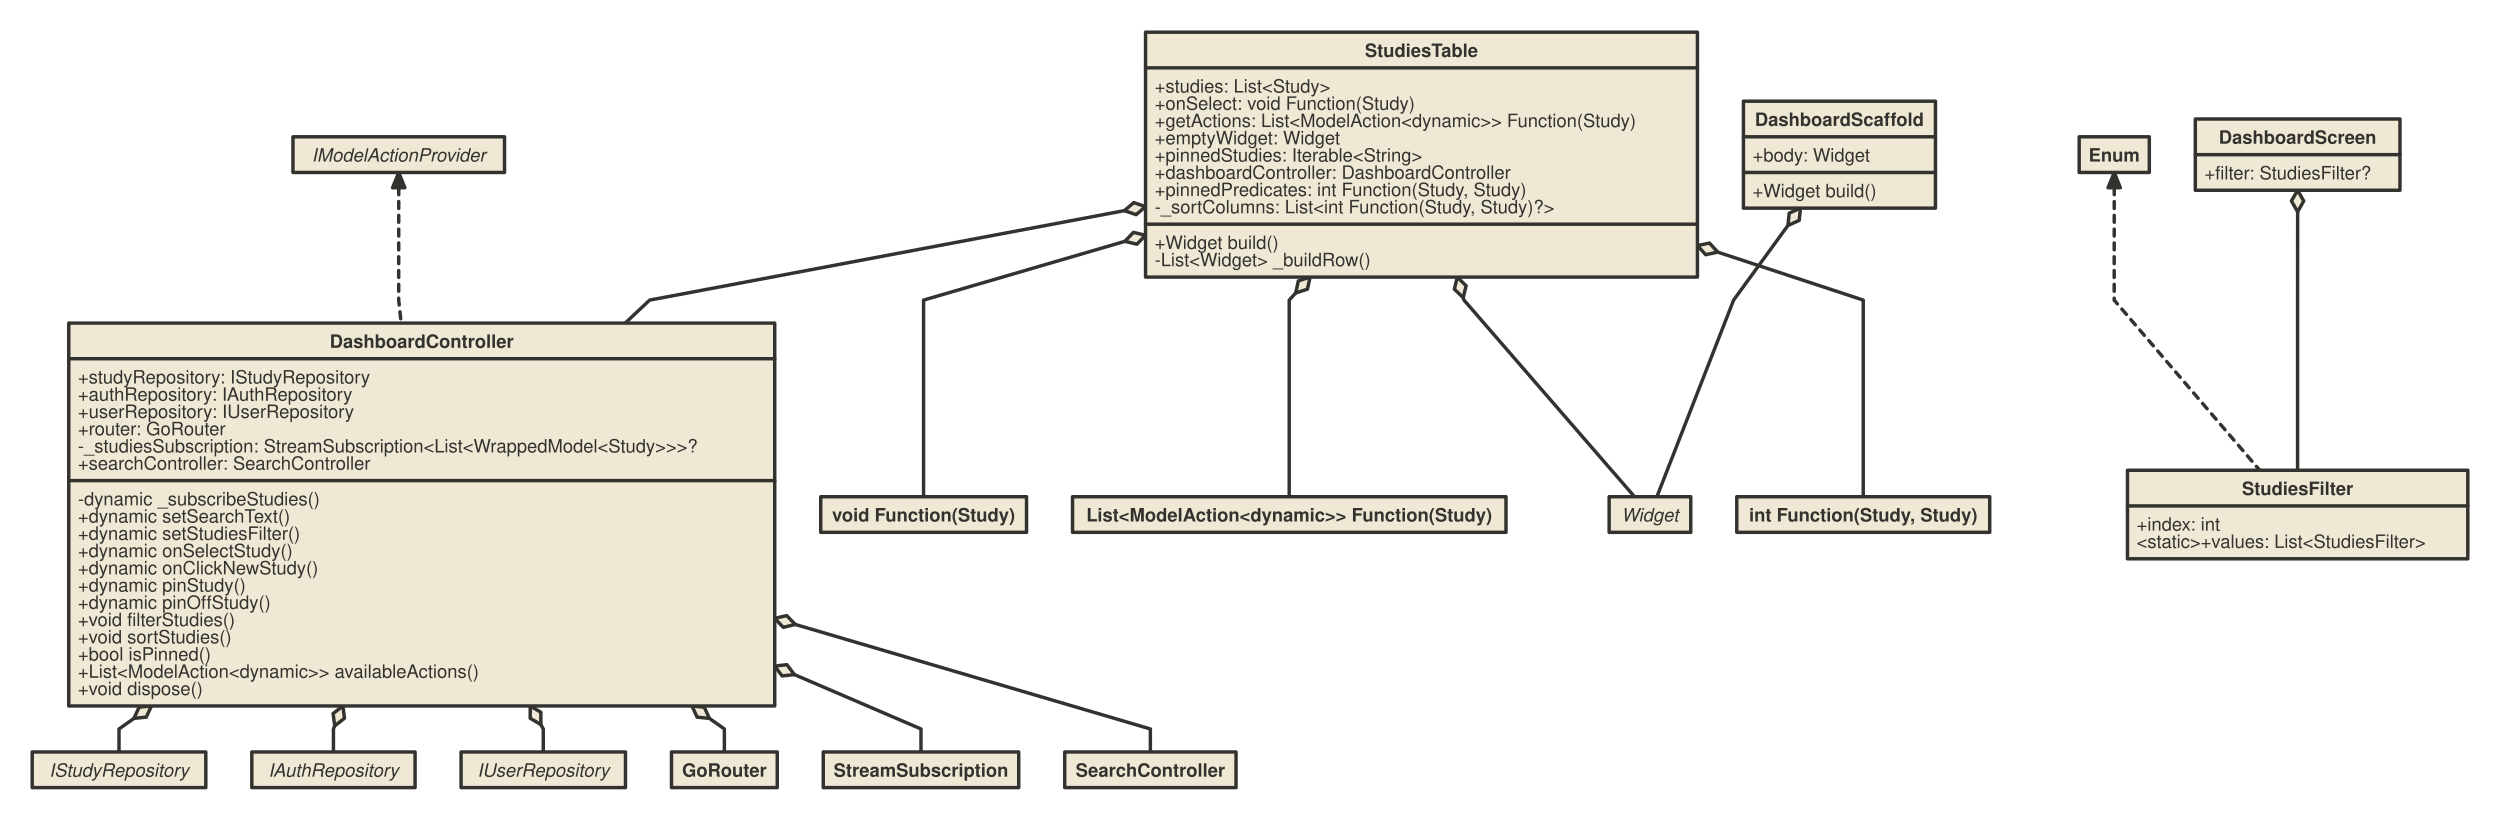
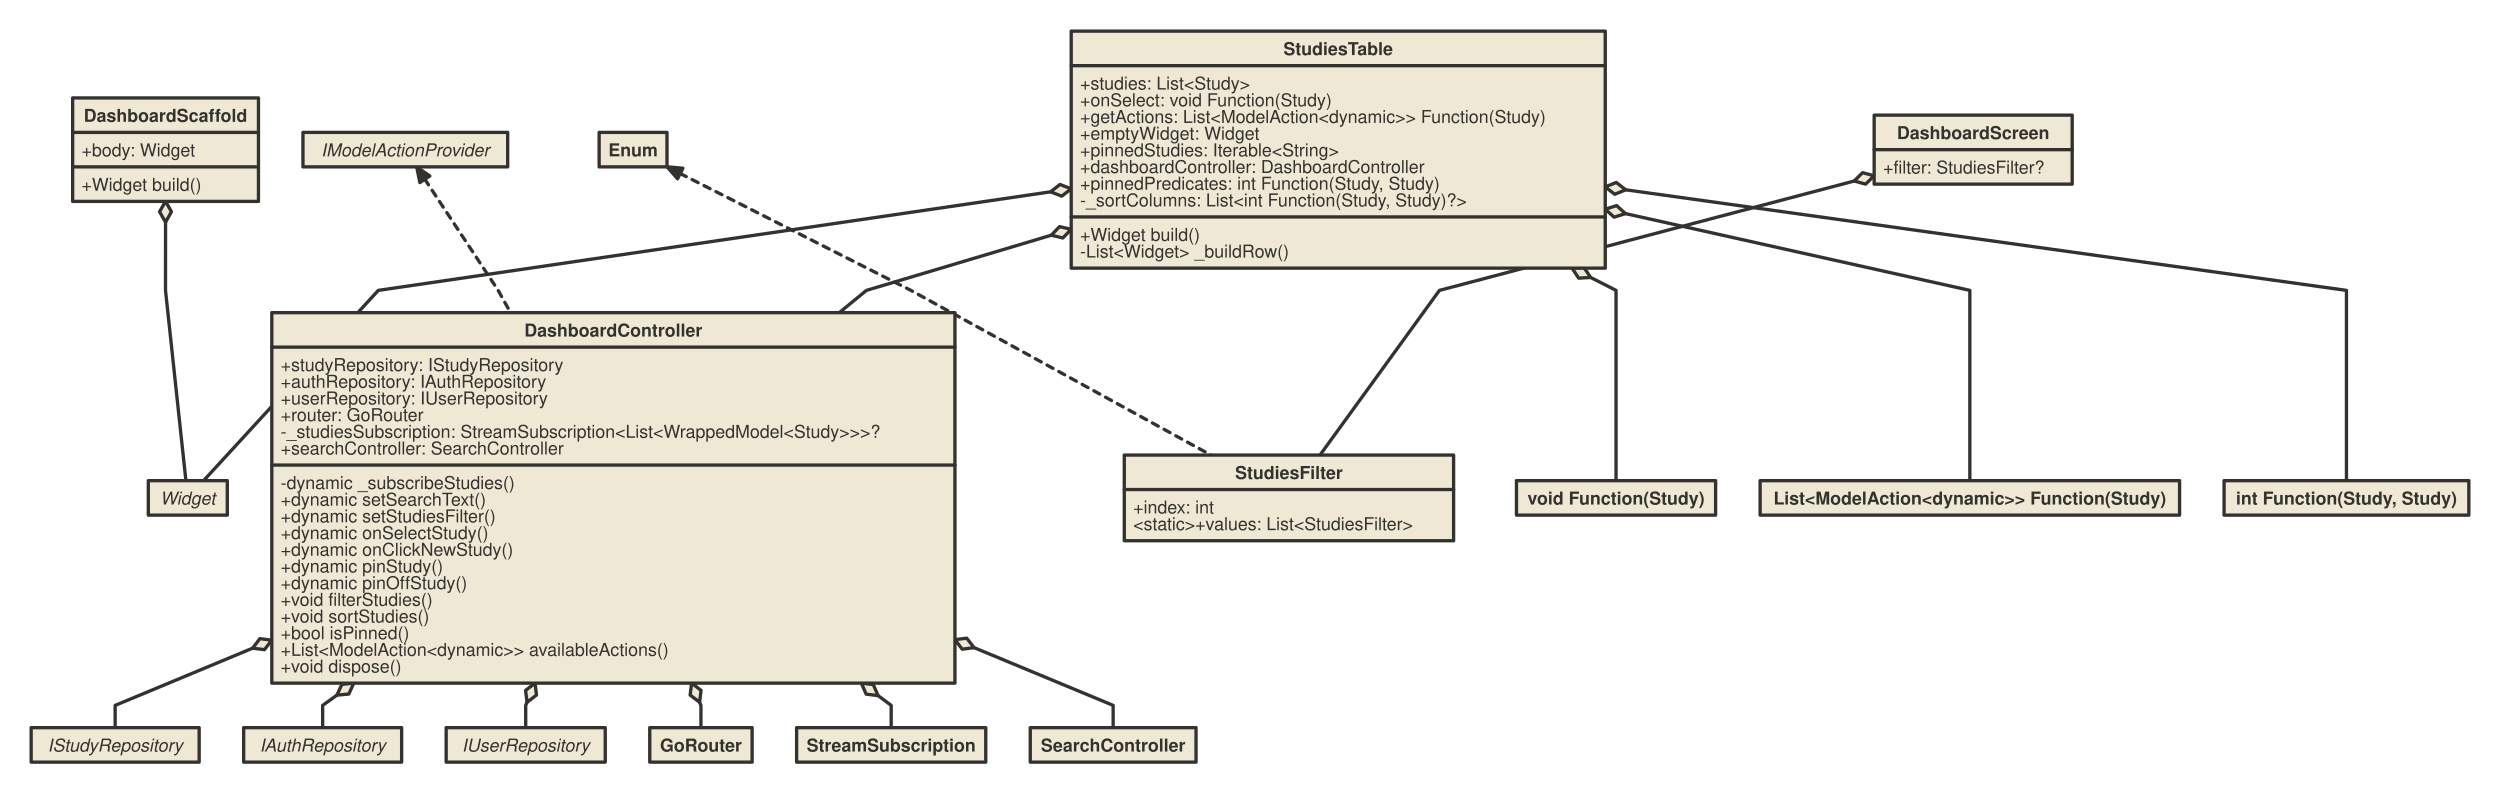
- <svg xmlns="http://www.w3.org/2000/svg" version="1.1" baseProfile="full" width="2174.3" height="713.0" viewbox="0 0 2174.25 713">
+ <svg xmlns="http://www.w3.org/2000/svg" version="1.1" baseProfile="full" width="2247.0" height="713.0" viewbox="0 0 2247 713">
  <g stroke-width="1.0" text-align="left" font="12pt Helvetica, Arial, sans-serif" font-size="12pt" font-family="Helvetica" font-weight="normal" font-style="normal">
    <g font-family="Helvetica" font-size="12pt" font-weight="bold" font-style="normal" stroke-width="3.0" stroke-linejoin="round" stroke-linecap="round" stroke="#33322E">
      <g stroke="transparent" fill="transparent">
-         <rect x="0.0" y="0.0" height="713.0" width="2174.3" stroke="none" />
+         <rect x="0.0" y="0.0" height="713.0" width="2247.0" stroke="none" />
      </g>
      <g transform="translate(8, 8)" fill="#33322E">
        <g transform="translate(20, 20)" fill="#33322E" font-family="Helvetica" font-size="12pt" font-weight="normal" font-style="normal">
-           <path d="M88.5 596.8 L75.5 606 L75.5 626 L75.5 626.0 " fill="none" />
-           <g fill="#eee8d5">
-             <path d="M99.2 595.7 L88.5 596.8 L93.0 587.0 L103.7 586.0 Z" />
-           </g>
-           <path d="M263.1 603.3 L262 606 L262 626 L262.0 626.0 " fill="none" />
-           <g fill="#eee8d5">
-             <path d="M271.6 596.7 L263.1 603.3 L261.7 592.6 L270.2 586.0 Z" />
-           </g>
-           <path d="M442.4 602.2 L444.5 606 L444.5 626 L444.5 626.0 " fill="none" />
-           <g fill="#eee8d5">
-             <path d="M442.4 591.5 L442.4 602.2 L433.1 596.7 L433.2 586.0 Z" />
-           </g>
-           <path d="M589.0 596.8 L602 606 L602 626 L602.0 626.0 " fill="none" />
-           <g fill="#eee8d5">
-             <path d="M584.5 587.0 L589.0 596.8 L578.3 595.7 L573.8 586.0 Z" />
-           </g>
-           <path d="M662.9 558.7 L773 606 L773 626 L773.0 626.0 " fill="none" />
-           <g fill="#eee8d5">
-             <path d="M656.4 550.1 L662.9 558.7 L652.2 559.9 L645.8 551.3 Z" />
-           </g>
-           <path d="M663.7 515.1 L972.5 606 L972.5 626 L972.5 626.0 " fill="none" />
-           <g fill="#eee8d5">
-             <path d="M656.2 507.4 L663.7 515.1 L653.2 517.6 L645.8 509.8 Z" />
+           <path d="M120.8 171.7 L120.75 233 L139.088 404 L139.1 404.0 " fill="none" />
+           <g fill="#eee8d5">
+             <path d="M126.1 162.3 L120.8 171.7 L115.4 162.3 L120.8 153.0 Z" />
+           </g>
+           <path d="M199.0 554.6 L75.5 606 L75.5 626 L75.5 626.0 " fill="none" />
+           <g fill="#eee8d5">
+             <path d="M209.7 555.9 L199.0 554.6 L205.6 546.0 L216.3 547.4 Z" />
+           </g>
+           <path d="M274.8 596.8 L262 606 L262 626 L262.0 626.0 " fill="none" />
+           <g fill="#eee8d5">
+             <path d="M285.5 595.8 L274.8 596.8 L279.3 587.1 L290.0 586.0 Z" />
+           </g>
+           <path d="M445.7 603.2 L444.5 606 L444.5 626 L444.5 626.0 " fill="none" />
+           <g fill="#eee8d5">
+             <path d="M454.2 596.7 L445.7 603.2 L444.4 592.5 L452.9 586.0 Z" />
+           </g>
+           <path d="M600.8 603.2 L602 606 L602 626 L602.0 626.0 " fill="none" />
+           <g fill="#eee8d5">
+             <path d="M602.1 592.5 L600.8 603.2 L592.3 596.7 L593.6 586.0 Z" />
+           </g>
+           <path d="M761.2 597.2 L773 606 L773 626 L773.0 626.0 " fill="none" />
+           <g fill="#eee8d5">
+             <path d="M756.9 587.3 L761.2 597.2 L750.5 595.9 L746.2 586.0 Z" />
+           </g>
+           <path d="M847.5 554.1 L972.5 606 L972.5 626 L972.5 626.0 " fill="none" />
+           <g fill="#eee8d5">
+             <path d="M840.9 545.6 L847.5 554.1 L836.8 555.5 L830.3 546.9 Z" />
          </g>
          <g stroke-dasharray="6 6">
-             <path d="M318.8 135.3 L318.75 233 L320.895 253 L320.9 253.0 " fill="none" />
-           </g>
-           <path d="M324.1 135.3 L318.8 135.3 L313.4 135.3 L318.8 122.0 Z" />
-           <path d="M950.3 181.9 L775.25 233 L775.25 404 L775.3 404.0 " fill="none" />
-           <g fill="#eee8d5">
-             <path d="M960.8 184.4 L950.3 181.9 L957.8 174.1 L968.3 176.6 Z" />
-           </g>
-           <path d="M1098.9 226.8 L1093.25 233 L1093.25 404 L1093.3 404.0 " fill="none" />
-           <g fill="#eee8d5">
-             <path d="M1109.1 223.5 L1098.9 226.8 L1101.2 216.3 L1111.4 213.0 Z" />
-           </g>
-           <path d="M1244.6 230.9 L1245.25 233 L1393.557 404 L1393.6 404.0 " fill="none" />
-           <g fill="#eee8d5">
-             <path d="M1247.1 220.5 L1244.6 230.9 L1236.9 223.5 L1239.4 213.0 Z" />
-           </g>
-           <path d="M949.9 155.2 L537 233 L515.74 253 L515.7 253.0 " fill="none" />
-           <g fill="#eee8d5">
-             <path d="M960.1 158.7 L949.9 155.2 L958.1 148.2 L968.3 151.7 Z" />
-           </g>
-           <path d="M1466.0 191.3 L1592.5 233 L1592.5 404 L1592.5 404.0 " fill="none" />
-           <g fill="#eee8d5">
-             <path d="M1458.8 183.4 L1466.0 191.3 L1455.4 193.5 L1448.3 185.5 Z" />
-           </g>
-           <path d="M1527.0 168.1 L1479.75 233 L1413.046 404 L1413.0 404.0 " fill="none" />
-           <g fill="#eee8d5">
-             <path d="M1536.8 163.7 L1527.0 168.1 L1528.1 157.4 L1537.9 153.0 Z" />
-           </g>
+             <path d="M353.8 133.1 L419.75 233 L430.849 253 L430.8 253.0 " fill="none" />
+           </g>
+           <path d="M358.3 130.2 L353.8 133.1 L349.4 136.1 L346.5 122.0 Z" />
          <g stroke-dasharray="6 6">
-             <path d="M1810.8 135.3 L1810.75 233 L1937.324 381 L1937.3 381.0 " fill="none" />
-           </g>
-           <path d="M1816.1 135.3 L1810.8 135.3 L1805.4 135.3 L1810.8 122.0 Z" />
-           <path d="M1970.3 156.2 L1970.25 233 L1970.25 381 L1970.3 381.0 " fill="none" />
-           <g fill="#eee8d5">
-             <path d="M1975.6 146.8 L1970.3 156.2 L1964.9 146.8 L1970.3 137.5 Z" />
+             <path d="M583.4 128.0 L790.75 233 L1060.364 381 L1060.4 381.0 " fill="none" />
+           </g>
+           <path d="M585.8 123.2 L583.4 128.0 L581.0 132.7 L571.5 121.9 Z" />
+           <path d="M1401.7 221.4 L1424.5 233 L1424.5 404 L1424.5 404.0 " fill="none" />
+           <g fill="#eee8d5">
+             <path d="M1395.7 212.5 L1401.7 221.4 L1390.9 222.0 L1385.0 213.0 Z" />
+           </g>
+           <path d="M1433.0 164.0 L1742.5 233 L1742.5 404 L1742.5 404.0 " fill="none" />
+           <g fill="#eee8d5">
+             <path d="M1425.0 156.8 L1433.0 164.0 L1422.7 167.2 L1414.8 160.0 Z" />
+           </g>
+           <path d="M916.3 144.4 L312 233 L154.983 404 L155.0 404.0 " fill="none" />
+           <g fill="#eee8d5">
+             <path d="M926.3 148.3 L916.3 144.4 L924.7 137.8 L934.8 141.7 Z" />
+           </g>
+           <path d="M916.9 183.4 L750.75 233 L726.353 253 L726.4 253.0 " fill="none" />
+           <g fill="#eee8d5">
+             <path d="M927.3 185.9 L916.9 183.4 L924.3 175.7 L934.8 178.1 Z" />
+           </g>
+           <path d="M1433.2 142.6 L2081 233 L2081 404 L2081.0 404.0 " fill="none" />
+           <g fill="#eee8d5">
+             <path d="M1424.7 136.0 L1433.2 142.6 L1423.3 146.6 L1414.8 140.0 Z" />
+           </g>
+           <path d="M1638.5 134.7 L1265.75 233 L1158.42 381 L1158.4 381.0 " fill="none" />
+           <g fill="#eee8d5">
+             <path d="M1648.8 137.5 L1638.5 134.7 L1646.1 127.2 L1656.5 130.0 Z" />
+           </g>
+           <g data-name="DashboardScaffold">
+             <g fill="#eee8d5" stroke="#33322E" data-name="DashboardScaffold">
+               <rect x="37.3" y="60.0" height="93.0" width="167.0" data-name="DashboardScaffold" />
+               <path d="M37.3 91.0 L204.3 91.0" fill="none" data-name="DashboardScaffold" />
+               <path d="M37.3 122.0 L204.3 122.0" fill="none" data-name="DashboardScaffold" />
+             </g>
+             <g transform="translate(37.25, 60)" font-family="Helvetica" font-size="12pt" font-weight="bold" font-style="normal" data-name="DashboardScaffold">
+               <g transform="translate(8, 8)" fill="#33322E" text-align="center" data-name="DashboardScaffold">
+                 <text x="75.5" y="13.5" stroke="none" text-anchor="middle" data-name="DashboardScaffold">DashboardScaffold</text>
+               </g>
+             </g>
+             <g transform="translate(37.25, 91)" font-family="Helvetica" font-size="12pt" font-weight="normal" font-style="normal" data-name="DashboardScaffold">
+               <g transform="translate(8, 8)" fill="#33322E" text-align="left" data-name="DashboardScaffold">
+                 <text x="0.0" y="13.5" stroke="none" data-name="DashboardScaffold">+body: Widget</text>
+               </g>
+             </g>
+             <g transform="translate(37.25, 122)" font-family="Helvetica" font-size="12pt" font-weight="normal" font-style="normal" data-name="DashboardScaffold">
+               <g transform="translate(8, 8)" fill="#33322E" text-align="left" data-name="DashboardScaffold">
+                 <text x="0.0" y="13.5" stroke="none" data-name="DashboardScaffold">+Widget build()</text>
+               </g>
+             </g>
+           </g>
+           <g data-name="Widget">
+             <g fill="#eee8d5" stroke="#33322E" data-name="Widget">
+               <rect x="105.3" y="404.0" height="31.0" width="71.0" data-name="Widget" />
+             </g>
+             <g transform="translate(105.25, 404)" font-family="Helvetica" font-size="12pt" font-weight="normal" font-style="italic" data-name="Widget">
+               <g transform="translate(8, 8)" fill="#33322E" text-align="center" data-name="Widget">
+                 <text x="27.5" y="13.5" stroke="none" text-anchor="middle" data-name="Widget">Widget</text>
+               </g>
+             </g>
          </g>
          <g data-name="DashboardController">
            <g fill="#eee8d5" stroke="#33322E" data-name="DashboardController">
-               <rect x="31.8" y="253.0" height="333.0" width="614.0" data-name="DashboardController" />
-               <path d="M31.8 284.0 L645.8 284.0" fill="none" data-name="DashboardController" />
-               <path d="M31.8 390.0 L645.8 390.0" fill="none" data-name="DashboardController" />
-             </g>
-             <g transform="translate(31.75, 253)" font-family="Helvetica" font-size="12pt" font-weight="bold" font-style="normal" data-name="DashboardController">
+               <rect x="216.3" y="253.0" height="333.0" width="614.0" data-name="DashboardController" />
+               <path d="M216.3 284.0 L830.3 284.0" fill="none" data-name="DashboardController" />
+               <path d="M216.3 390.0 L830.3 390.0" fill="none" data-name="DashboardController" />
+             </g>
+             <g transform="translate(216.25, 253)" font-family="Helvetica" font-size="12pt" font-weight="bold" font-style="normal" data-name="DashboardController">
              <g transform="translate(8, 8)" fill="#33322E" text-align="center" data-name="DashboardController">
                <text x="299.0" y="13.5" stroke="none" text-anchor="middle" data-name="DashboardController">DashboardController</text>
              </g>
            </g>
-             <g transform="translate(31.75, 284)" font-family="Helvetica" font-size="12pt" font-weight="normal" font-style="normal" data-name="DashboardController">
+             <g transform="translate(216.25, 284)" font-family="Helvetica" font-size="12pt" font-weight="normal" font-style="normal" data-name="DashboardController">
              <g transform="translate(8, 8)" fill="#33322E" text-align="left" data-name="DashboardController">
                <text x="0.0" y="13.5" stroke="none" data-name="DashboardController">+studyRepository: IStudyRepository</text>
                <text x="0.0" y="28.5" stroke="none" data-name="DashboardController">+authRepository: IAuthRepository</text>
                <text x="0.0" y="43.5" stroke="none" data-name="DashboardController">+userRepository: IUserRepository</text>
                <text x="0.0" y="58.5" stroke="none" data-name="DashboardController">+router: GoRouter</text>
                <text x="0.0" y="73.5" stroke="none" data-name="DashboardController">-_studiesSubscription: StreamSubscription&lt;List&lt;WrappedModel&lt;Study&gt;&gt;&gt;?</text>
                <text x="0.0" y="88.5" stroke="none" data-name="DashboardController">+searchController: SearchController</text>
              </g>
            </g>
-             <g transform="translate(31.75, 390)" font-family="Helvetica" font-size="12pt" font-weight="normal" font-style="normal" data-name="DashboardController">
+             <g transform="translate(216.25, 390)" font-family="Helvetica" font-size="12pt" font-weight="normal" font-style="normal" data-name="DashboardController">
              <g transform="translate(8, 8)" fill="#33322E" text-align="left" data-name="DashboardController">
                <text x="0.0" y="13.5" stroke="none" data-name="DashboardController">-dynamic _subscribeStudies()</text>
                <text x="0.0" y="28.5" stroke="none" data-name="DashboardController">+dynamic setSearchText()</text>
                <text x="0.0" y="43.5" stroke="none" data-name="DashboardController">+dynamic setStudiesFilter()</text>
                <text x="0.0" y="58.5" stroke="none" data-name="DashboardController">+dynamic onSelectStudy()</text>
                <text x="0.0" y="73.5" stroke="none" data-name="DashboardController">+dynamic onClickNewStudy()</text>
                <text x="0.0" y="88.5" stroke="none" data-name="DashboardController">+dynamic pinStudy()</text>
                <text x="0.0" y="103.5" stroke="none" data-name="DashboardController">+dynamic pinOffStudy()</text>
                <text x="0.0" y="118.5" stroke="none" data-name="DashboardController">+void filterStudies()</text>
                <text x="0.0" y="133.5" stroke="none" data-name="DashboardController">+void sortStudies()</text>
                <text x="0.0" y="148.5" stroke="none" data-name="DashboardController">+bool isPinned()</text>
                <text x="0.0" y="163.5" stroke="none" data-name="DashboardController">+List&lt;ModelAction&lt;dynamic&gt;&gt; availableActions()</text>
                <text x="0.0" y="178.5" stroke="none" data-name="DashboardController">+void dispose()</text>
              </g>
            </g>
          </g>
          <g data-name="IStudyRepository">
            <g fill="#eee8d5" stroke="#33322E" data-name="IStudyRepository">
              <rect x="0.0" y="626.0" height="31.0" width="151.0" data-name="IStudyRepository" />
            </g>
            <g transform="translate(0, 626)" font-family="Helvetica" font-size="12pt" font-weight="normal" font-style="italic" data-name="IStudyRepository">
              <g transform="translate(8, 8)" fill="#33322E" text-align="center" data-name="IStudyRepository">
                <text x="67.5" y="13.5" stroke="none" text-anchor="middle" data-name="IStudyRepository">IStudyRepository</text>
              </g>
            </g>
          </g>
          <g data-name="IAuthRepository">
            <g fill="#eee8d5" stroke="#33322E" data-name="IAuthRepository">
              <rect x="191.0" y="626.0" height="31.0" width="142.0" data-name="IAuthRepository" />
            </g>
            <g transform="translate(191, 626)" font-family="Helvetica" font-size="12pt" font-weight="normal" font-style="italic" data-name="IAuthRepository">
              <g transform="translate(8, 8)" fill="#33322E" text-align="center" data-name="IAuthRepository">
                <text x="63.0" y="13.5" stroke="none" text-anchor="middle" data-name="IAuthRepository">IAuthRepository</text>
              </g>
            </g>
          </g>
          <g data-name="IUserRepository">
            <g fill="#eee8d5" stroke="#33322E" data-name="IUserRepository">
              <rect x="373.0" y="626.0" height="31.0" width="143.0" data-name="IUserRepository" />
            </g>
            <g transform="translate(373, 626)" font-family="Helvetica" font-size="12pt" font-weight="normal" font-style="italic" data-name="IUserRepository">
              <g transform="translate(8, 8)" fill="#33322E" text-align="center" data-name="IUserRepository">
                <text x="63.5" y="13.5" stroke="none" text-anchor="middle" data-name="IUserRepository">IUserRepository</text>
              </g>
            </g>
          </g>
          <g data-name="GoRouter">
            <g fill="#eee8d5" stroke="#33322E" data-name="GoRouter">
              <rect x="556.0" y="626.0" height="31.0" width="92.0" data-name="GoRouter" />
            </g>
            <g transform="translate(556, 626)" font-family="Helvetica" font-size="12pt" font-weight="bold" font-style="normal" data-name="GoRouter">
              <g transform="translate(8, 8)" fill="#33322E" text-align="center" data-name="GoRouter">
                <text x="38.0" y="13.5" stroke="none" text-anchor="middle" data-name="GoRouter">GoRouter</text>
              </g>
            </g>
          </g>
          <g data-name="StreamSubscription">
            <g fill="#eee8d5" stroke="#33322E" data-name="StreamSubscription">
              <rect x="688.0" y="626.0" height="31.0" width="170.0" data-name="StreamSubscription" />
            </g>
            <g transform="translate(688, 626)" font-family="Helvetica" font-size="12pt" font-weight="bold" font-style="normal" data-name="StreamSubscription">
              <g transform="translate(8, 8)" fill="#33322E" text-align="center" data-name="StreamSubscription">
                <text x="77.0" y="13.5" stroke="none" text-anchor="middle" data-name="StreamSubscription">StreamSubscription</text>
              </g>
            </g>
          </g>
          <g data-name="SearchController">
            <g fill="#eee8d5" stroke="#33322E" data-name="SearchController">
              <rect x="898.0" y="626.0" height="31.0" width="149.0" data-name="SearchController" />
            </g>
            <g transform="translate(898, 626)" font-family="Helvetica" font-size="12pt" font-weight="bold" font-style="normal" data-name="SearchController">
              <g transform="translate(8, 8)" fill="#33322E" text-align="center" data-name="SearchController">
                <text x="66.5" y="13.5" stroke="none" text-anchor="middle" data-name="SearchController">SearchController</text>
              </g>
            </g>
          </g>
          <g data-name="IModelActionProvider">
            <g fill="#eee8d5" stroke="#33322E" data-name="IModelActionProvider">
-               <rect x="226.8" y="91.0" height="31.0" width="184.0" data-name="IModelActionProvider" />
-             </g>
-             <g transform="translate(226.75, 91)" font-family="Helvetica" font-size="12pt" font-weight="normal" font-style="italic" data-name="IModelActionProvider">
+               <rect x="244.3" y="91.0" height="31.0" width="184.0" data-name="IModelActionProvider" />
+             </g>
+             <g transform="translate(244.25, 91)" font-family="Helvetica" font-size="12pt" font-weight="normal" font-style="italic" data-name="IModelActionProvider">
              <g transform="translate(8, 8)" fill="#33322E" text-align="center" data-name="IModelActionProvider">
                <text x="84.0" y="13.5" stroke="none" text-anchor="middle" data-name="IModelActionProvider">IModelActionProvider</text>
              </g>
            </g>
          </g>
+           <g data-name="StudiesFilter">
+             <g fill="#eee8d5" stroke="#33322E" data-name="StudiesFilter">
+               <rect x="982.5" y="381.0" height="77.0" width="296.0" data-name="StudiesFilter" />
+               <path d="M982.5 412.0 L1278.5 412.0" fill="none" data-name="StudiesFilter" />
+             </g>
+             <g transform="translate(982.5, 381)" font-family="Helvetica" font-size="12pt" font-weight="bold" font-style="normal" data-name="StudiesFilter">
+               <g transform="translate(8, 8)" fill="#33322E" text-align="center" data-name="StudiesFilter">
+                 <text x="140.0" y="13.5" stroke="none" text-anchor="middle" data-name="StudiesFilter">StudiesFilter</text>
+               </g>
+             </g>
+             <g transform="translate(982.5, 412)" font-family="Helvetica" font-size="12pt" font-weight="normal" font-style="normal" data-name="StudiesFilter">
+               <g transform="translate(8, 8)" fill="#33322E" text-align="left" data-name="StudiesFilter">
+                 <text x="0.0" y="13.5" stroke="none" data-name="StudiesFilter">+index: int</text>
+                 <text x="0.0" y="28.5" stroke="none" data-name="StudiesFilter">&lt;static&gt;+values: List&lt;StudiesFilter&gt;</text>
+               </g>
+             </g>
+           </g>
+           <g data-name="Enum">
+             <g fill="#eee8d5" stroke="#33322E" data-name="Enum">
+               <rect x="510.5" y="91.0" height="31.0" width="61.0" data-name="Enum" />
+             </g>
+             <g transform="translate(510.5, 91)" font-family="Helvetica" font-size="12pt" font-weight="bold" font-style="normal" data-name="Enum">
+               <g transform="translate(8, 8)" fill="#33322E" text-align="center" data-name="Enum">
+                 <text x="22.5" y="13.5" stroke="none" text-anchor="middle" data-name="Enum">Enum</text>
+               </g>
+             </g>
+           </g>
          <g data-name="StudiesTable">
            <g fill="#eee8d5" stroke="#33322E" data-name="StudiesTable">
-               <rect x="968.3" y="0.0" height="213.0" width="480.0" data-name="StudiesTable" />
-               <path d="M968.3 31.0 L1448.3 31.0" fill="none" data-name="StudiesTable" />
-               <path d="M968.3 167.0 L1448.3 167.0" fill="none" data-name="StudiesTable" />
-             </g>
-             <g transform="translate(968.25, 0)" font-family="Helvetica" font-size="12pt" font-weight="bold" font-style="normal" data-name="StudiesTable">
+               <rect x="934.8" y="0.0" height="213.0" width="480.0" data-name="StudiesTable" />
+               <path d="M934.8 31.0 L1414.8 31.0" fill="none" data-name="StudiesTable" />
+               <path d="M934.8 167.0 L1414.8 167.0" fill="none" data-name="StudiesTable" />
+             </g>
+             <g transform="translate(934.75, 0)" font-family="Helvetica" font-size="12pt" font-weight="bold" font-style="normal" data-name="StudiesTable">
              <g transform="translate(8, 8)" fill="#33322E" text-align="center" data-name="StudiesTable">
                <text x="232.0" y="13.5" stroke="none" text-anchor="middle" data-name="StudiesTable">StudiesTable</text>
              </g>
            </g>
-             <g transform="translate(968.25, 31)" font-family="Helvetica" font-size="12pt" font-weight="normal" font-style="normal" data-name="StudiesTable">
+             <g transform="translate(934.75, 31)" font-family="Helvetica" font-size="12pt" font-weight="normal" font-style="normal" data-name="StudiesTable">
              <g transform="translate(8, 8)" fill="#33322E" text-align="left" data-name="StudiesTable">
                <text x="0.0" y="13.5" stroke="none" data-name="StudiesTable">+studies: List&lt;Study&gt;</text>
                <text x="0.0" y="28.5" stroke="none" data-name="StudiesTable">+onSelect: void Function(Study)</text>
                <text x="0.0" y="43.5" stroke="none" data-name="StudiesTable">+getActions: List&lt;ModelAction&lt;dynamic&gt;&gt; Function(Study)</text>
                <text x="0.0" y="58.5" stroke="none" data-name="StudiesTable">+emptyWidget: Widget</text>
                <text x="0.0" y="73.5" stroke="none" data-name="StudiesTable">+pinnedStudies: Iterable&lt;String&gt;</text>
                <text x="0.0" y="88.5" stroke="none" data-name="StudiesTable">+dashboardController: DashboardController</text>
                <text x="0.0" y="103.5" stroke="none" data-name="StudiesTable">+pinnedPredicates: int Function(Study, Study)</text>
                <text x="0.0" y="118.5" stroke="none" data-name="StudiesTable">-_sortColumns: List&lt;int Function(Study, Study)?&gt;</text>
              </g>
            </g>
-             <g transform="translate(968.25, 167)" font-family="Helvetica" font-size="12pt" font-weight="normal" font-style="normal" data-name="StudiesTable">
+             <g transform="translate(934.75, 167)" font-family="Helvetica" font-size="12pt" font-weight="normal" font-style="normal" data-name="StudiesTable">
              <g transform="translate(8, 8)" fill="#33322E" text-align="left" data-name="StudiesTable">
                <text x="0.0" y="13.5" stroke="none" data-name="StudiesTable">+Widget build()</text>
                <text x="0.0" y="28.5" stroke="none" data-name="StudiesTable">-List&lt;Widget&gt; _buildRow()</text>
              </g>
            </g>
          </g>
          <g data-name="void Function(Study)">
            <g fill="#eee8d5" stroke="#33322E" data-name="void Function(Study)">
-               <rect x="685.8" y="404.0" height="31.0" width="179.0" data-name="void Function(Study)" />
-             </g>
-             <g transform="translate(685.75, 404)" font-family="Helvetica" font-size="12pt" font-weight="bold" font-style="normal" data-name="void Function(Study)">
+               <rect x="1335.0" y="404.0" height="31.0" width="179.0" data-name="void Function(Study)" />
+             </g>
+             <g transform="translate(1335, 404)" font-family="Helvetica" font-size="12pt" font-weight="bold" font-style="normal" data-name="void Function(Study)">
              <g transform="translate(8, 8)" fill="#33322E" text-align="center" data-name="void Function(Study)">
                <text x="81.5" y="13.5" stroke="none" text-anchor="middle" data-name="void Function(Study)">void Function(Study)</text>
              </g>
            </g>
          </g>
          <g data-name="List&lt;ModelAction&lt;dynamic&gt;&gt; Function(Study)">
            <g fill="#eee8d5" stroke="#33322E" data-name="List&lt;ModelAction&lt;dynamic&gt;&gt; Function(Study)">
-               <rect x="904.8" y="404.0" height="31.0" width="377.0" data-name="List&lt;ModelAction&lt;dynamic&gt;&gt; Function(Study)" />
-             </g>
-             <g transform="translate(904.75, 404)" font-family="Helvetica" font-size="12pt" font-weight="bold" font-style="normal" data-name="List&lt;ModelAction&lt;dynamic&gt;&gt; Function(Study)">
+               <rect x="1554.0" y="404.0" height="31.0" width="377.0" data-name="List&lt;ModelAction&lt;dynamic&gt;&gt; Function(Study)" />
+             </g>
+             <g transform="translate(1554, 404)" font-family="Helvetica" font-size="12pt" font-weight="bold" font-style="normal" data-name="List&lt;ModelAction&lt;dynamic&gt;&gt; Function(Study)">
              <g transform="translate(8, 8)" fill="#33322E" text-align="center" data-name="List&lt;ModelAction&lt;dynamic&gt;&gt; Function(Study)">
                <text x="180.5" y="13.5" stroke="none" text-anchor="middle" data-name="List&lt;ModelAction&lt;dynamic&gt;&gt; Function(Study)">List&lt;ModelAction&lt;dynamic&gt;&gt; Function(Study)</text>
              </g>
            </g>
          </g>
-           <g data-name="Widget">
-             <g fill="#eee8d5" stroke="#33322E" data-name="Widget">
-               <rect x="1371.5" y="404.0" height="31.0" width="71.0" data-name="Widget" />
-             </g>
-             <g transform="translate(1371.5, 404)" font-family="Helvetica" font-size="12pt" font-weight="normal" font-style="italic" data-name="Widget">
-               <g transform="translate(8, 8)" fill="#33322E" text-align="center" data-name="Widget">
-                 <text x="27.5" y="13.5" stroke="none" text-anchor="middle" data-name="Widget">Widget</text>
-               </g>
-             </g>
-           </g>
          <g data-name="int Function(Study, Study)">
            <g fill="#eee8d5" stroke="#33322E" data-name="int Function(Study, Study)">
-               <rect x="1482.5" y="404.0" height="31.0" width="220.0" data-name="int Function(Study, Study)" />
-             </g>
-             <g transform="translate(1482.5, 404)" font-family="Helvetica" font-size="12pt" font-weight="bold" font-style="normal" data-name="int Function(Study, Study)">
+               <rect x="1971.0" y="404.0" height="31.0" width="220.0" data-name="int Function(Study, Study)" />
+             </g>
+             <g transform="translate(1971, 404)" font-family="Helvetica" font-size="12pt" font-weight="bold" font-style="normal" data-name="int Function(Study, Study)">
              <g transform="translate(8, 8)" fill="#33322E" text-align="center" data-name="int Function(Study, Study)">
                <text x="102.0" y="13.5" stroke="none" text-anchor="middle" data-name="int Function(Study, Study)">int Function(Study, Study)</text>
              </g>
            </g>
          </g>
-           <g data-name="DashboardScaffold">
-             <g fill="#eee8d5" stroke="#33322E" data-name="DashboardScaffold">
-               <rect x="1488.3" y="60.0" height="93.0" width="167.0" data-name="DashboardScaffold" />
-               <path d="M1488.3 91.0 L1655.3 91.0" fill="none" data-name="DashboardScaffold" />
-               <path d="M1488.3 122.0 L1655.3 122.0" fill="none" data-name="DashboardScaffold" />
-             </g>
-             <g transform="translate(1488.25, 60)" font-family="Helvetica" font-size="12pt" font-weight="bold" font-style="normal" data-name="DashboardScaffold">
-               <g transform="translate(8, 8)" fill="#33322E" text-align="center" data-name="DashboardScaffold">
-                 <text x="75.5" y="13.5" stroke="none" text-anchor="middle" data-name="DashboardScaffold">DashboardScaffold</text>
-               </g>
-             </g>
-             <g transform="translate(1488.25, 91)" font-family="Helvetica" font-size="12pt" font-weight="normal" font-style="normal" data-name="DashboardScaffold">
-               <g transform="translate(8, 8)" fill="#33322E" text-align="left" data-name="DashboardScaffold">
-                 <text x="0.0" y="13.5" stroke="none" data-name="DashboardScaffold">+body: Widget</text>
-               </g>
-             </g>
-             <g transform="translate(1488.25, 122)" font-family="Helvetica" font-size="12pt" font-weight="normal" font-style="normal" data-name="DashboardScaffold">
-               <g transform="translate(8, 8)" fill="#33322E" text-align="left" data-name="DashboardScaffold">
-                 <text x="0.0" y="13.5" stroke="none" data-name="DashboardScaffold">+Widget build()</text>
-               </g>
-             </g>
-           </g>
-           <g data-name="StudiesFilter">
-             <g fill="#eee8d5" stroke="#33322E" data-name="StudiesFilter">
-               <rect x="1822.3" y="381.0" height="77.0" width="296.0" data-name="StudiesFilter" />
-               <path d="M1822.3 412.0 L2118.3 412.0" fill="none" data-name="StudiesFilter" />
-             </g>
-             <g transform="translate(1822.25, 381)" font-family="Helvetica" font-size="12pt" font-weight="bold" font-style="normal" data-name="StudiesFilter">
-               <g transform="translate(8, 8)" fill="#33322E" text-align="center" data-name="StudiesFilter">
-                 <text x="140.0" y="13.5" stroke="none" text-anchor="middle" data-name="StudiesFilter">StudiesFilter</text>
-               </g>
-             </g>
-             <g transform="translate(1822.25, 412)" font-family="Helvetica" font-size="12pt" font-weight="normal" font-style="normal" data-name="StudiesFilter">
-               <g transform="translate(8, 8)" fill="#33322E" text-align="left" data-name="StudiesFilter">
-                 <text x="0.0" y="13.5" stroke="none" data-name="StudiesFilter">+index: int</text>
-                 <text x="0.0" y="28.5" stroke="none" data-name="StudiesFilter">&lt;static&gt;+values: List&lt;StudiesFilter&gt;</text>
-               </g>
-             </g>
-           </g>
-           <g data-name="Enum">
-             <g fill="#eee8d5" stroke="#33322E" data-name="Enum">
-               <rect x="1780.3" y="91.0" height="31.0" width="61.0" data-name="Enum" />
-             </g>
-             <g transform="translate(1780.25, 91)" font-family="Helvetica" font-size="12pt" font-weight="bold" font-style="normal" data-name="Enum">
-               <g transform="translate(8, 8)" fill="#33322E" text-align="center" data-name="Enum">
-                 <text x="22.5" y="13.5" stroke="none" text-anchor="middle" data-name="Enum">Enum</text>
-               </g>
-             </g>
-           </g>
          <g data-name="DashboardScreen">
            <g fill="#eee8d5" stroke="#33322E" data-name="DashboardScreen">
-               <rect x="1881.3" y="75.5" height="62.0" width="178.0" data-name="DashboardScreen" />
-               <path d="M1881.3 106.5 L2059.3 106.5" fill="none" data-name="DashboardScreen" />
-             </g>
-             <g transform="translate(1881.25, 75.5)" font-family="Helvetica" font-size="12pt" font-weight="bold" font-style="normal" data-name="DashboardScreen">
+               <rect x="1656.5" y="75.5" height="62.0" width="178.0" data-name="DashboardScreen" />
+               <path d="M1656.5 106.5 L1834.5 106.5" fill="none" data-name="DashboardScreen" />
+             </g>
+             <g transform="translate(1656.5, 75.5)" font-family="Helvetica" font-size="12pt" font-weight="bold" font-style="normal" data-name="DashboardScreen">
              <g transform="translate(8, 8)" fill="#33322E" text-align="center" data-name="DashboardScreen">
                <text x="81.0" y="13.5" stroke="none" text-anchor="middle" data-name="DashboardScreen">DashboardScreen</text>
              </g>
            </g>
-             <g transform="translate(1881.25, 106.5)" font-family="Helvetica" font-size="12pt" font-weight="normal" font-style="normal" data-name="DashboardScreen">
+             <g transform="translate(1656.5, 106.5)" font-family="Helvetica" font-size="12pt" font-weight="normal" font-style="normal" data-name="DashboardScreen">
              <g transform="translate(8, 8)" fill="#33322E" text-align="left" data-name="DashboardScreen">
                <text x="0.0" y="13.5" stroke="none" data-name="DashboardScreen">+filter: StudiesFilter?</text>
              </g>
            </g>
          </g>
        </g>
      </g>
    </g>
  </g>
</svg>
